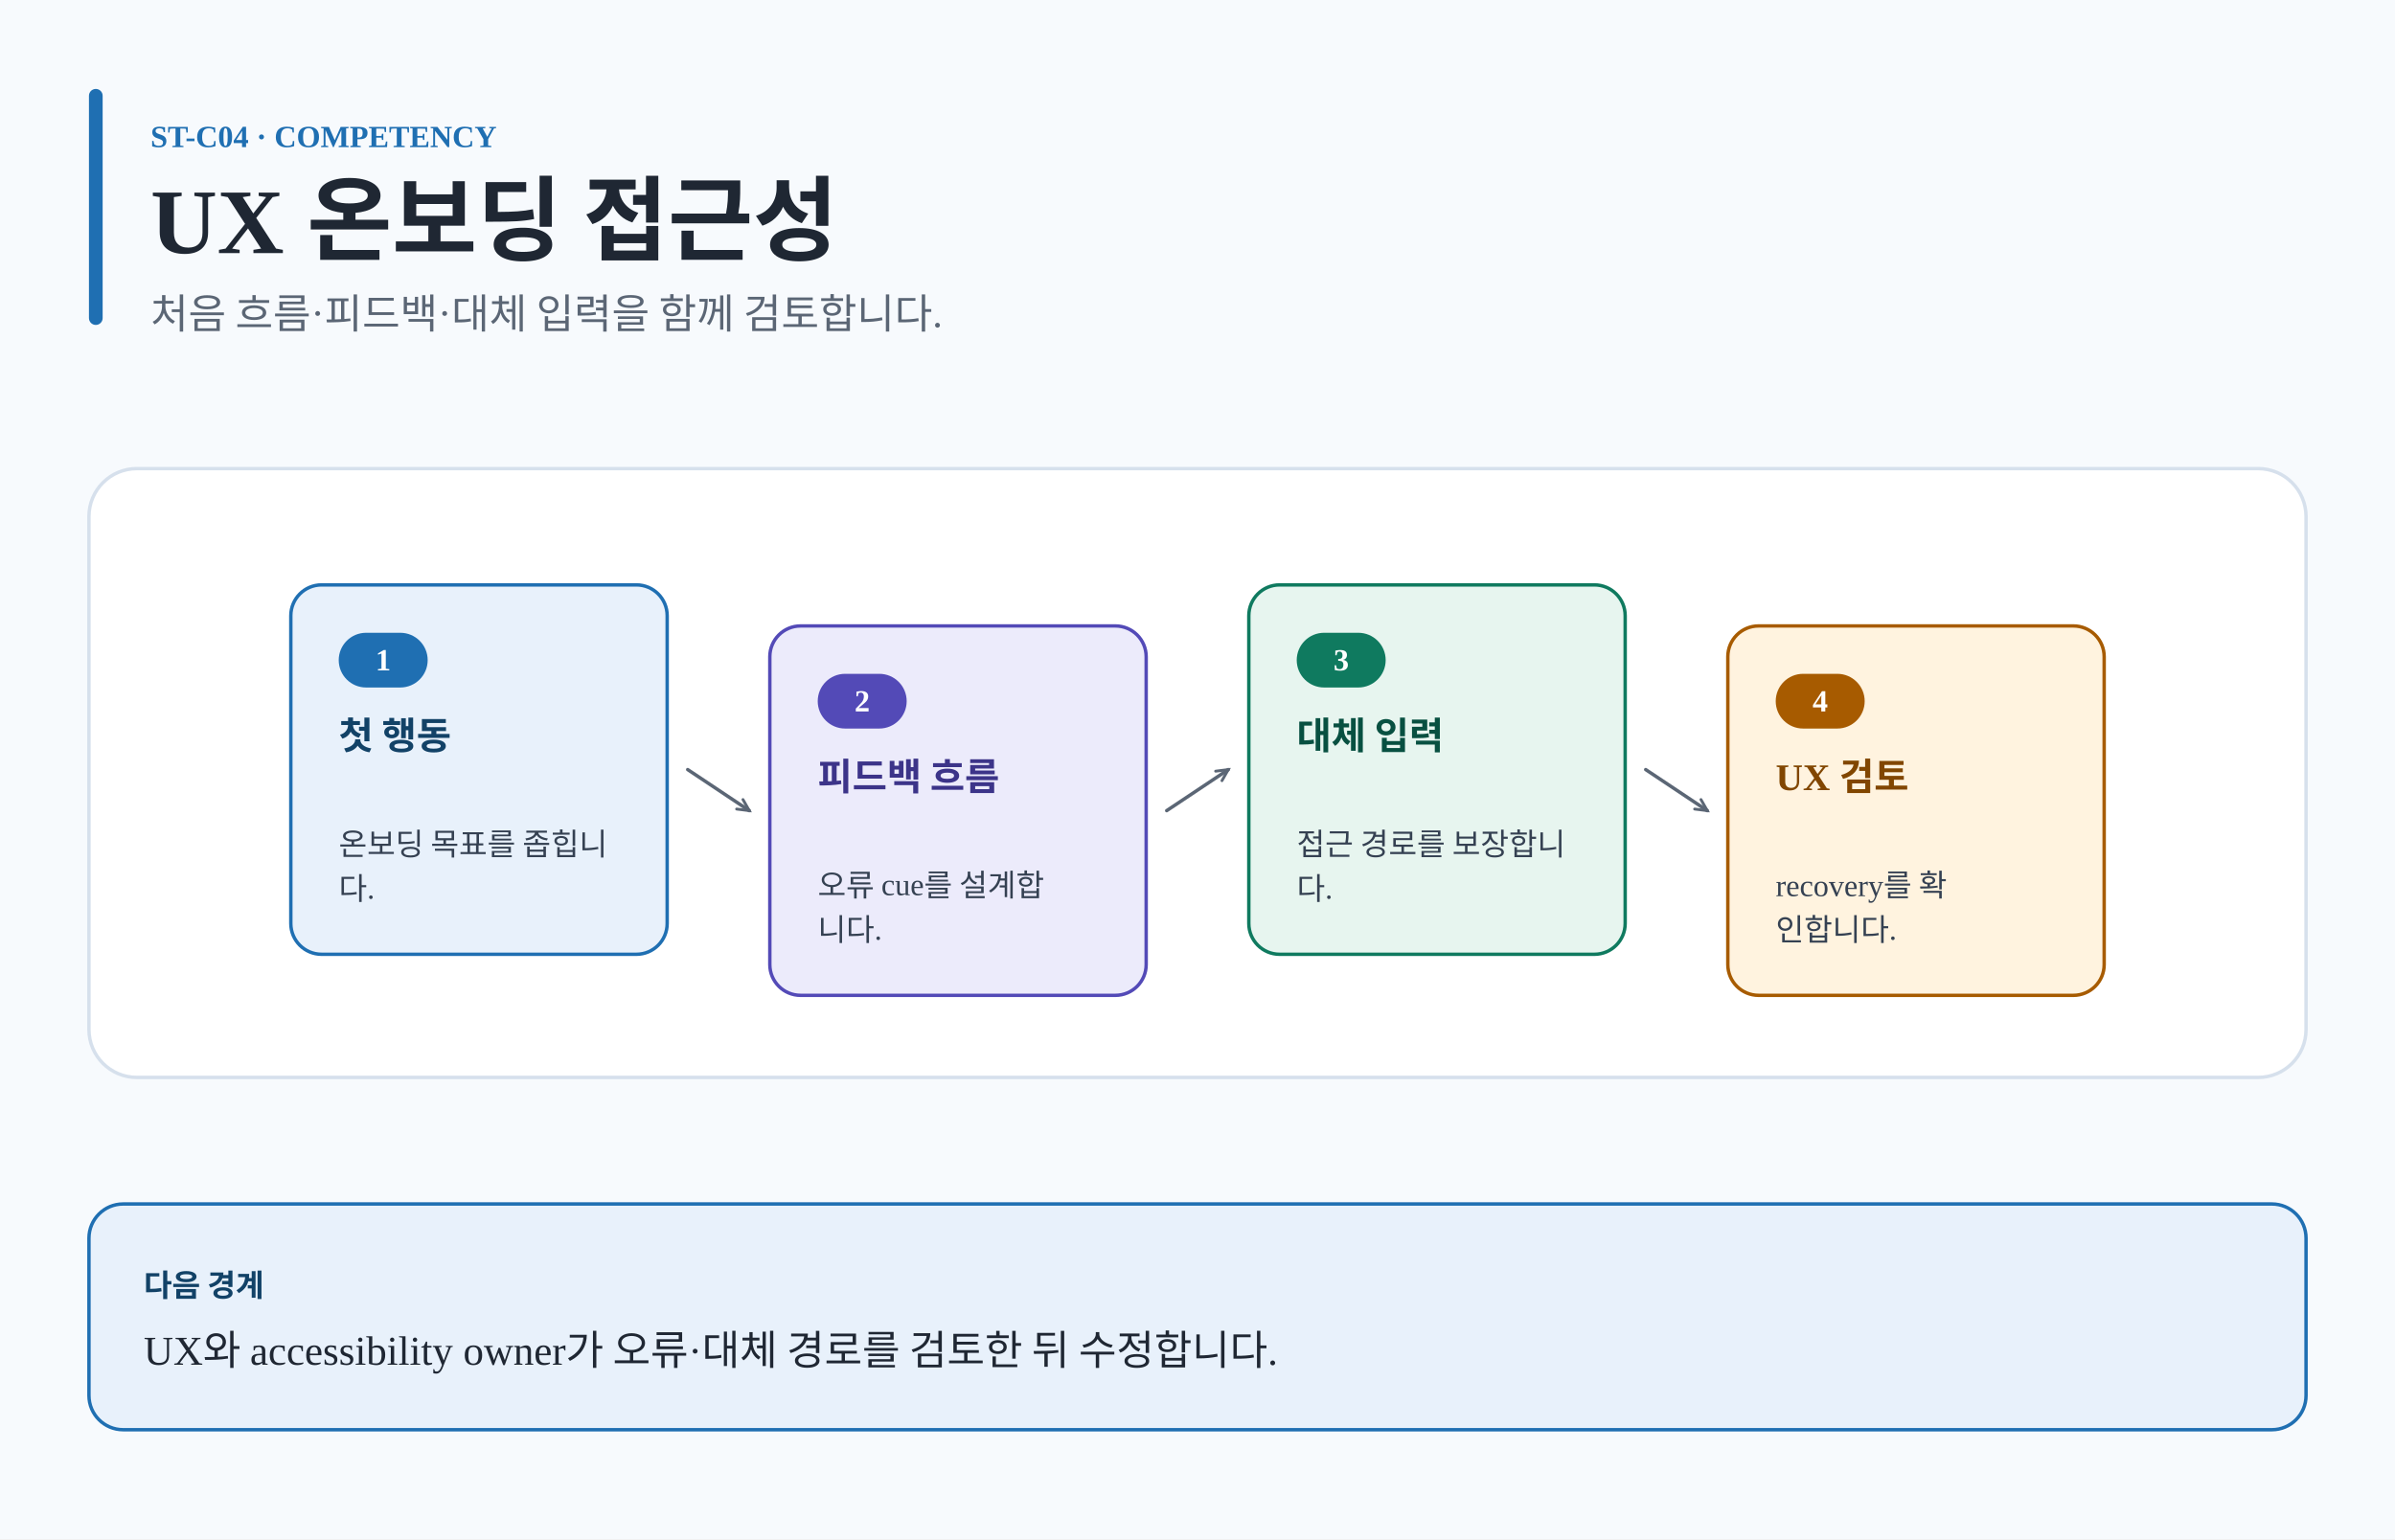
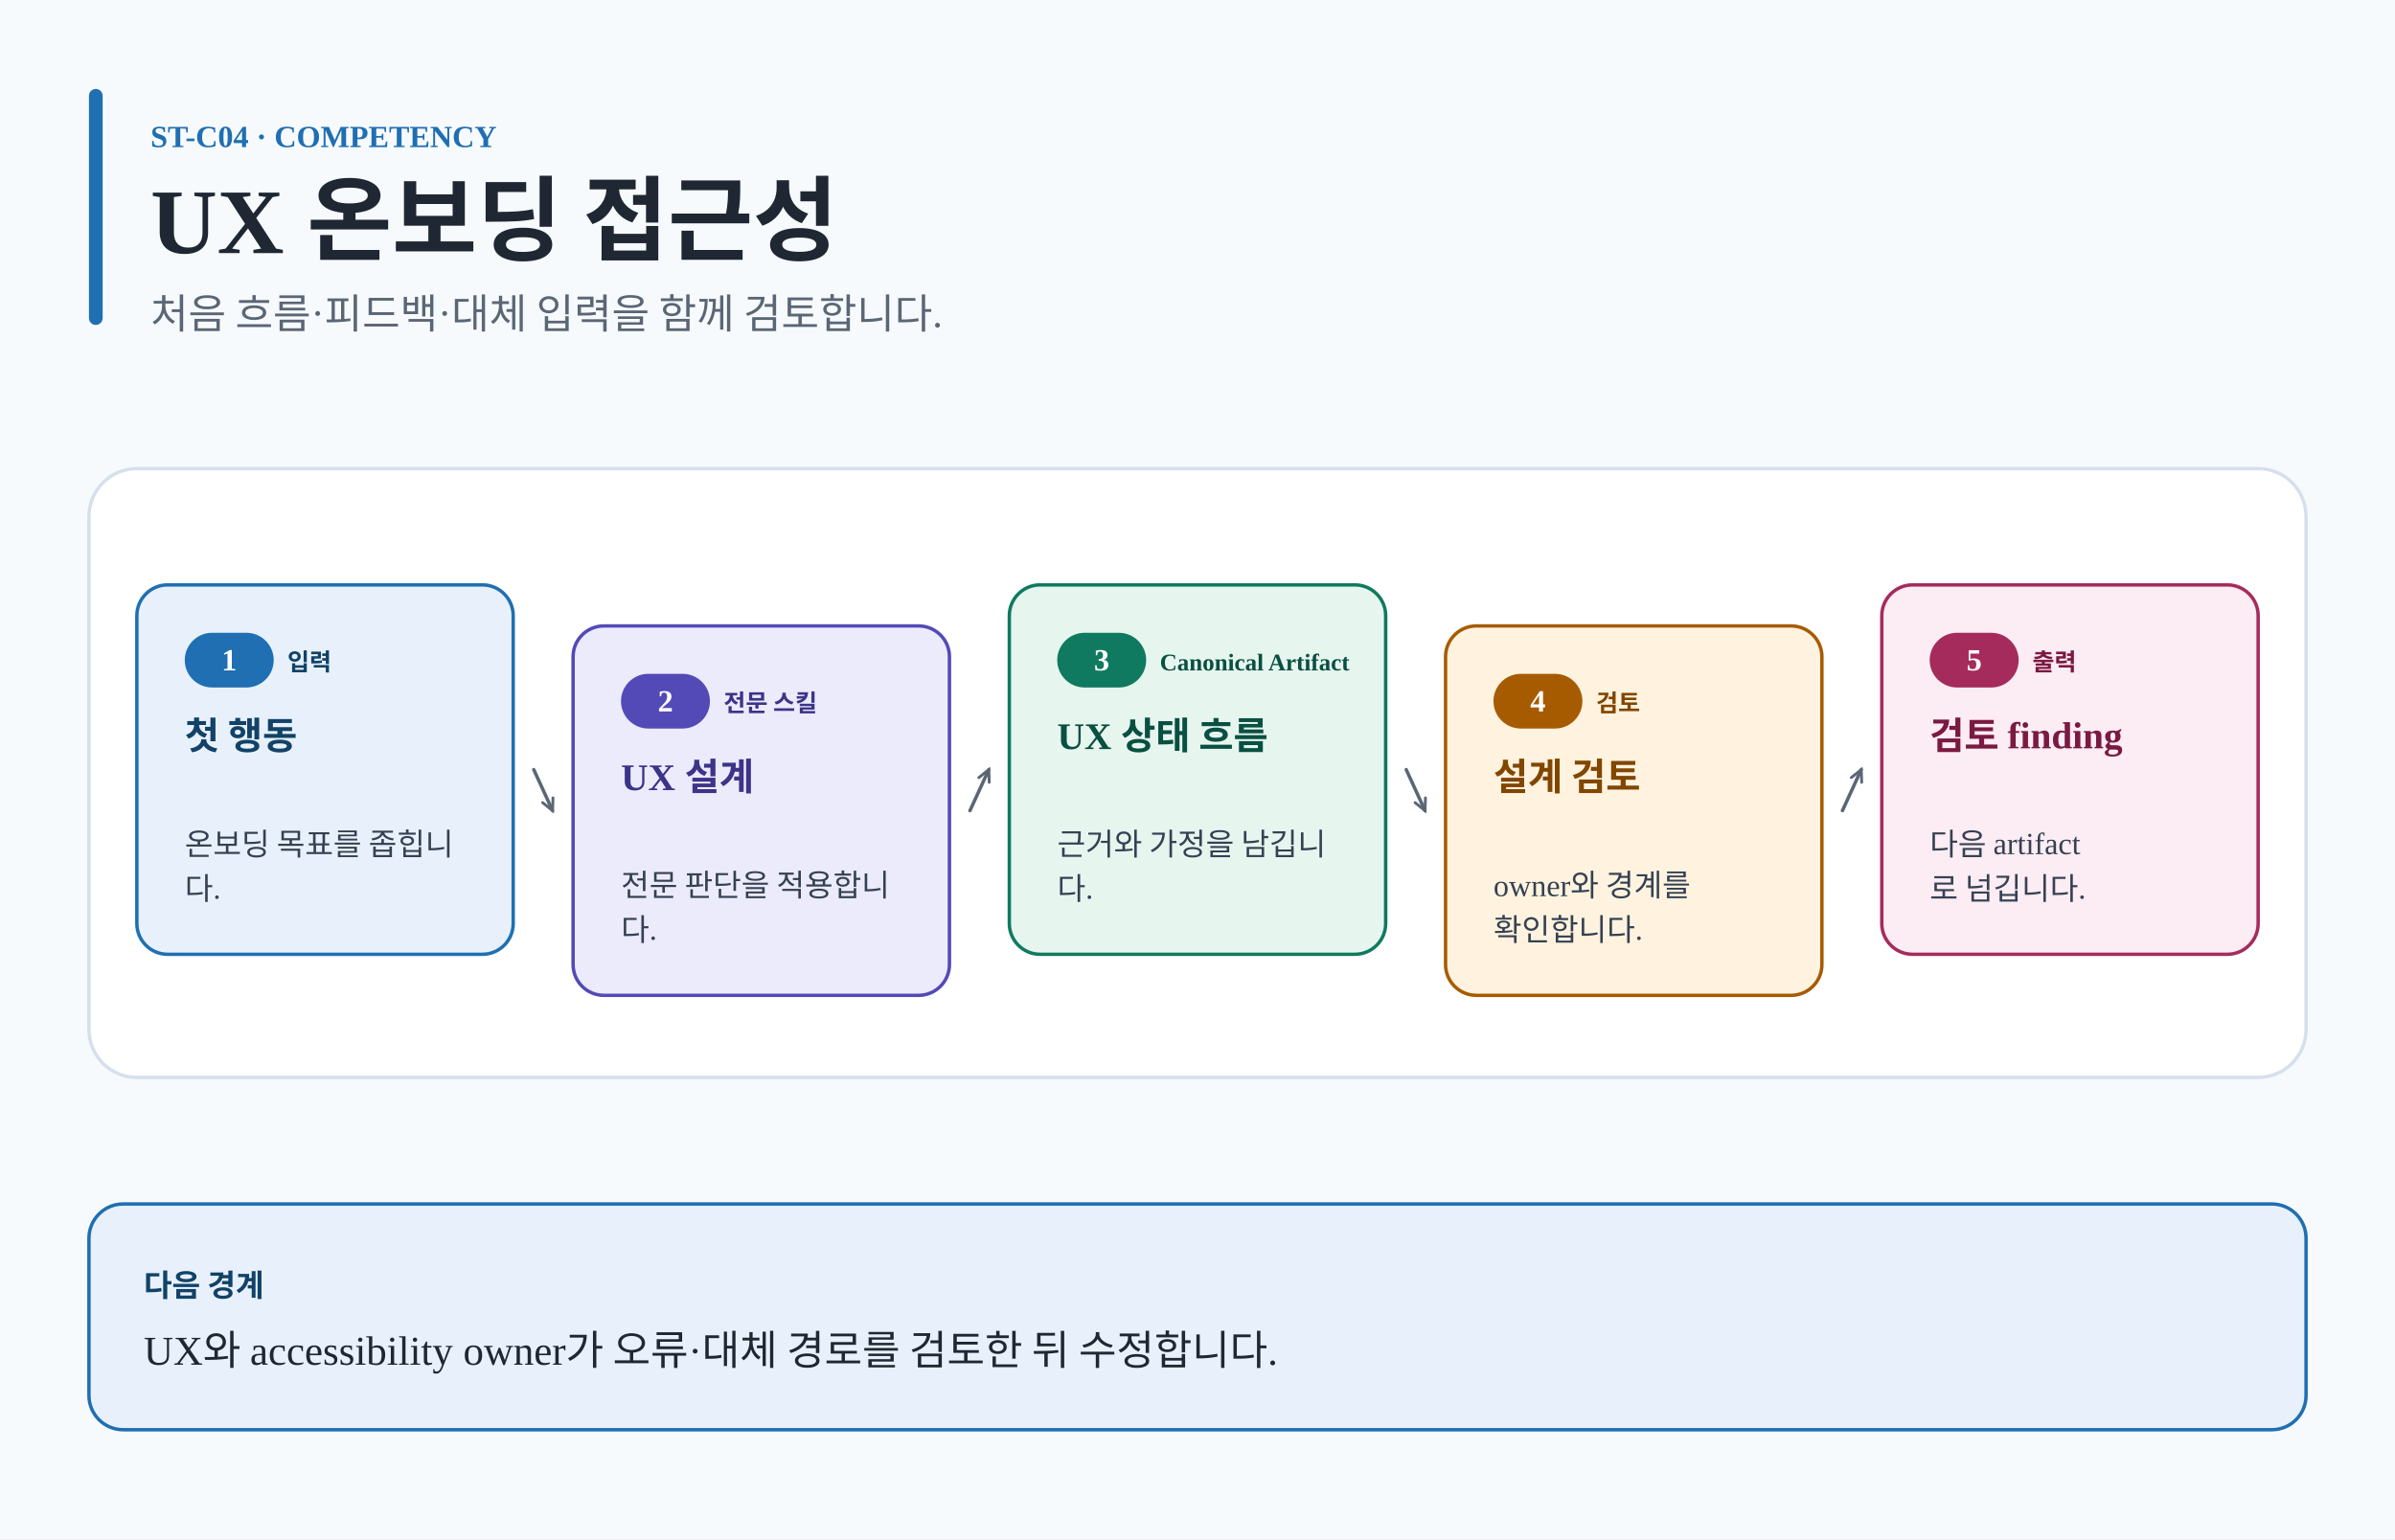
<svg xmlns="http://www.w3.org/2000/svg" viewBox="0 0 1400 900" width="1400" height="900" role="img" aria-label="UI UX 온보딩과 접근성 검토의 흐름">
  <defs>
    <marker id="open-arrow" viewBox="0 0 12 12" refX="10" refY="6" markerWidth="10" markerHeight="10" markerUnits="userSpaceOnUse" orient="auto">
      <path d="M 2 2 L 10 6 L 2 10" fill="none" stroke="#5B6675" stroke-width="2" stroke-linecap="round" />
    </marker>
  </defs>
  <rect width="1400" height="900" fill="#F7FAFD" />
  <rect x="52" y="52" width="8" height="138" rx="4" fill="#1F6FB2" />
  <text x="88" y="86" fill="#1F6FB2" font-size="18" font-weight="700">ST-C04 · COMPETENCY</text>
  <text x="88" y="148" fill="#1F2733" font-size="54" font-weight="700">UX 온보딩 접근성</text>
  <text x="88" y="192" fill="#5B6675" font-size="24">처음 흐름·피드백·대체 입력을 함께 검토합니다.</text>
  <rect x="52" y="274" width="1296" height="356" rx="28" fill="#FFFFFF" stroke="#D6E0EC" stroke-width="2" />
-   <path d="M 402 450 L 438 474" fill="none" stroke="#5B6675" stroke-width="2" stroke-linecap="round" marker-end="url(#open-arrow)" />
-   <path d="M 682 474 L 718 450" fill="none" stroke="#5B6675" stroke-width="2" stroke-linecap="round" marker-end="url(#open-arrow)" />
-   <path d="M 962 450 L 998 474" fill="none" stroke="#5B6675" stroke-width="2" stroke-linecap="round" marker-end="url(#open-arrow)" />
+   <path d="M 312 450 L 323 474" fill="none" stroke="#5B6675" stroke-width="2" stroke-linecap="round" marker-end="url(#open-arrow)" />
+   <path d="M 567 474 L 578 450" fill="none" stroke="#5B6675" stroke-width="2" stroke-linecap="round" marker-end="url(#open-arrow)" />
+   <path d="M 822 450 L 833 474" fill="none" stroke="#5B6675" stroke-width="2" stroke-linecap="round" marker-end="url(#open-arrow)" />
+   <path d="M 1077 474 L 1088 450" fill="none" stroke="#5B6675" stroke-width="2" stroke-linecap="round" marker-end="url(#open-arrow)" />
  <g aria-label="읽기 순서 1: 첫 행동">
-     <rect x="170" y="342" width="220" height="216" rx="18" fill="#E8F1FB" stroke="#1F6FB2" stroke-width="2" />
-     <rect x="198" y="370" width="52" height="32" rx="16" fill="#1F6FB2" />
-     <text x="224" y="392" text-anchor="middle" fill="#FFFFFF" font-size="18" font-weight="700">1</text>
-     <text x="198" y="438" fill="#124267" font-size="22" font-weight="700">첫 행동</text>
-     <text x="198" y="500" fill="#354152" font-size="18" font-weight="400">온보딩 목표를 좁힙니</text>
-     <text x="198" y="526" fill="#354152" font-size="18" font-weight="400">다.</text>
+     <rect x="80" y="342" width="220" height="216" rx="18" fill="#E8F1FB" stroke="#1F6FB2" stroke-width="2" />
+     <rect x="108" y="370" width="52" height="32" rx="16" fill="#1F6FB2" />
+     <text x="134" y="392" text-anchor="middle" fill="#FFFFFF" font-size="18" font-weight="700">1</text>
+     <text x="168" y="392" fill="#124267" font-size="14" font-weight="700">입력</text>
+     <text x="108" y="438" fill="#124267" font-size="22" font-weight="700">첫 행동</text>
+     <text x="108" y="500" fill="#354152" font-size="18" font-weight="400">온보딩 목표를 좁힙니</text>
+     <text x="108" y="526" fill="#354152" font-size="18" font-weight="400">다.</text>
  </g>
-   <g aria-label="읽기 순서 2: 피드백 흐름">
-     <rect x="450" y="366" width="220" height="216" rx="18" fill="#ECEBFB" stroke="#534AB7" stroke-width="2" />
-     <rect x="478" y="394" width="52" height="32" rx="16" fill="#534AB7" />
-     <text x="504" y="416" text-anchor="middle" fill="#FFFFFF" font-size="18" font-weight="700">2</text>
-     <text x="478" y="462" fill="#3C3489" font-size="22" font-weight="700">피드백 흐름</text>
-     <text x="478" y="524" fill="#354152" font-size="18" font-weight="400">오류 cue를 설계합</text>
-     <text x="478" y="550" fill="#354152" font-size="18" font-weight="400">니다.</text>
+   <g aria-label="읽기 순서 2: UX 설계">
+     <rect x="335" y="366" width="220" height="216" rx="18" fill="#ECEBFB" stroke="#534AB7" stroke-width="2" />
+     <rect x="363" y="394" width="52" height="32" rx="16" fill="#534AB7" />
+     <text x="389" y="416" text-anchor="middle" fill="#FFFFFF" font-size="18" font-weight="700">2</text>
+     <text x="423" y="416" fill="#3C3489" font-size="14" font-weight="700">전문 스킬</text>
+     <text x="363" y="462" fill="#3C3489" font-size="22" font-weight="700">UX 설계</text>
+     <text x="363" y="524" fill="#354152" font-size="18" font-weight="400">전문 판단을 적용합니</text>
+     <text x="363" y="550" fill="#354152" font-size="18" font-weight="400">다.</text>
  </g>
-   <g aria-label="읽기 순서 3: 대체 입력">
-     <rect x="730" y="342" width="220" height="216" rx="18" fill="#E7F5EF" stroke="#0F7A5F" stroke-width="2" />
-     <rect x="758" y="370" width="52" height="32" rx="16" fill="#0F7A5F" />
-     <text x="784" y="392" text-anchor="middle" fill="#FFFFFF" font-size="18" font-weight="700">3</text>
-     <text x="758" y="438" fill="#085041" font-size="22" font-weight="700">대체 입력</text>
-     <text x="758" y="500" fill="#354152" font-size="18" font-weight="400">접근 경로를 보장합니</text>
-     <text x="758" y="526" fill="#354152" font-size="18" font-weight="400">다.</text>
+   <g aria-label="읽기 순서 3: UX 상태 흐름">
+     <rect x="590" y="342" width="220" height="216" rx="18" fill="#E7F5EF" stroke="#0F7A5F" stroke-width="2" />
+     <rect x="618" y="370" width="52" height="32" rx="16" fill="#0F7A5F" />
+     <text x="644" y="392" text-anchor="middle" fill="#FFFFFF" font-size="18" font-weight="700">3</text>
+     <text x="678" y="392" fill="#085041" font-size="14" font-weight="700">Canonical Artifact</text>
+     <text x="618" y="438" fill="#085041" font-size="22" font-weight="700">UX 상태 흐름</text>
+     <text x="618" y="500" fill="#354152" font-size="18" font-weight="400">근거와 가정을 남깁니</text>
+     <text x="618" y="526" fill="#354152" font-size="18" font-weight="400">다.</text>
  </g>
-   <g aria-label="읽기 순서 4: UX 검토">
-     <rect x="1010" y="366" width="220" height="216" rx="18" fill="#FFF3DF" stroke="#A75B00" stroke-width="2" />
-     <rect x="1038" y="394" width="52" height="32" rx="16" fill="#A75B00" />
-     <text x="1064" y="416" text-anchor="middle" fill="#FFFFFF" font-size="18" font-weight="700">4</text>
-     <text x="1038" y="462" fill="#814600" font-size="22" font-weight="700">UX 검토</text>
-     <text x="1038" y="524" fill="#354152" font-size="18" font-weight="400">recovery를 확</text>
-     <text x="1038" y="550" fill="#354152" font-size="18" font-weight="400">인합니다.</text>
+   <g aria-label="읽기 순서 4: 설계 검토">
+     <rect x="845" y="366" width="220" height="216" rx="18" fill="#FFF3DF" stroke="#A75B00" stroke-width="2" />
+     <rect x="873" y="394" width="52" height="32" rx="16" fill="#A75B00" />
+     <text x="899" y="416" text-anchor="middle" fill="#FFFFFF" font-size="18" font-weight="700">4</text>
+     <text x="933" y="416" fill="#814600" font-size="14" font-weight="700">검토</text>
+     <text x="873" y="462" fill="#814600" font-size="22" font-weight="700">설계 검토</text>
+     <text x="873" y="524" fill="#354152" font-size="18" font-weight="400">owner와 경계를 </text>
+     <text x="873" y="550" fill="#354152" font-size="18" font-weight="400">확인합니다.</text>
+   </g>
+   <g aria-label="읽기 순서 5: 검토 finding">
+     <rect x="1100" y="342" width="220" height="216" rx="18" fill="#FCECF3" stroke="#A52B5D" stroke-width="2" />
+     <rect x="1128" y="370" width="52" height="32" rx="16" fill="#A52B5D" />
+     <text x="1154" y="392" text-anchor="middle" fill="#FFFFFF" font-size="18" font-weight="700">5</text>
+     <text x="1188" y="392" fill="#7A1942" font-size="14" font-weight="700">출력</text>
+     <text x="1128" y="438" fill="#7A1942" font-size="22" font-weight="700">검토 finding</text>
+     <text x="1128" y="500" fill="#354152" font-size="18" font-weight="400">다음 artifact</text>
+     <text x="1128" y="526" fill="#354152" font-size="18" font-weight="400">로 넘깁니다.</text>
  </g>
  <rect x="52" y="704" width="1296" height="132" rx="20" fill="#E8F1FB" stroke="#1F6FB2" stroke-width="2" />
  <text x="84" y="758" fill="#124267" font-size="18" font-weight="700">다음 경계</text>
  <text x="84" y="798" fill="#1F2733" font-size="24">UX와 accessibility owner가 오류·대체 경로를 검토한 뒤 수정합니다.</text>
</svg>
